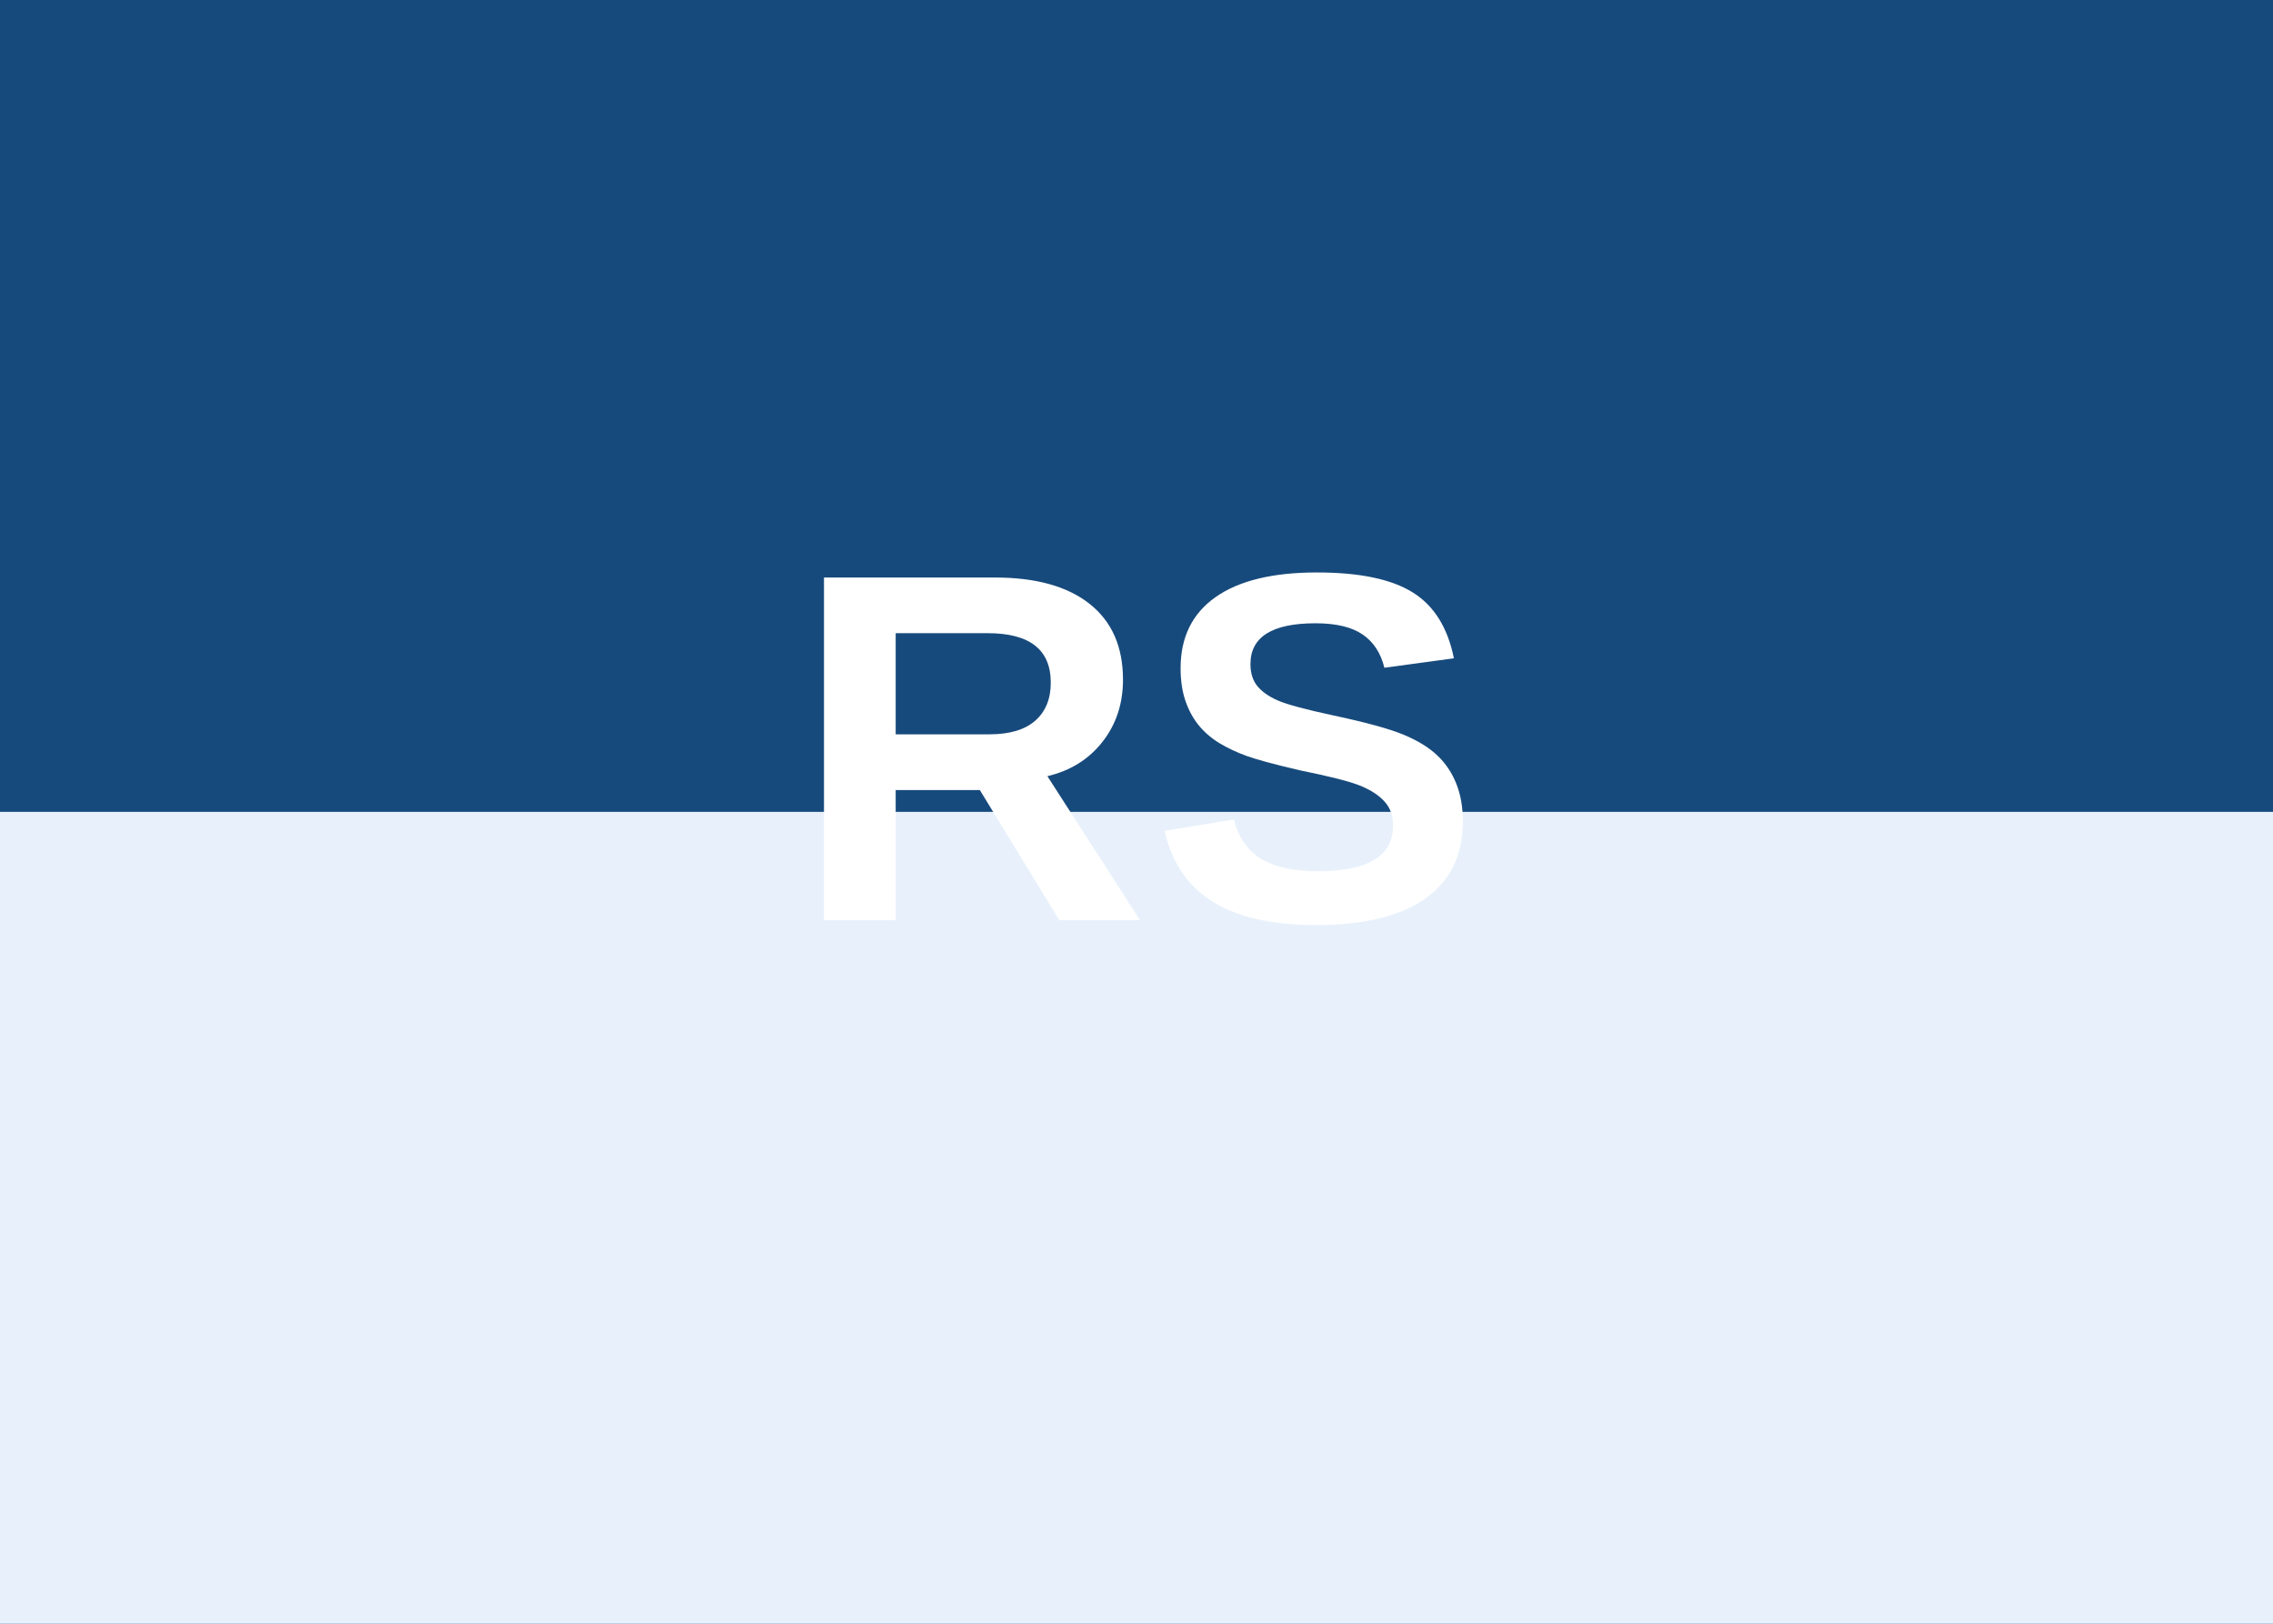
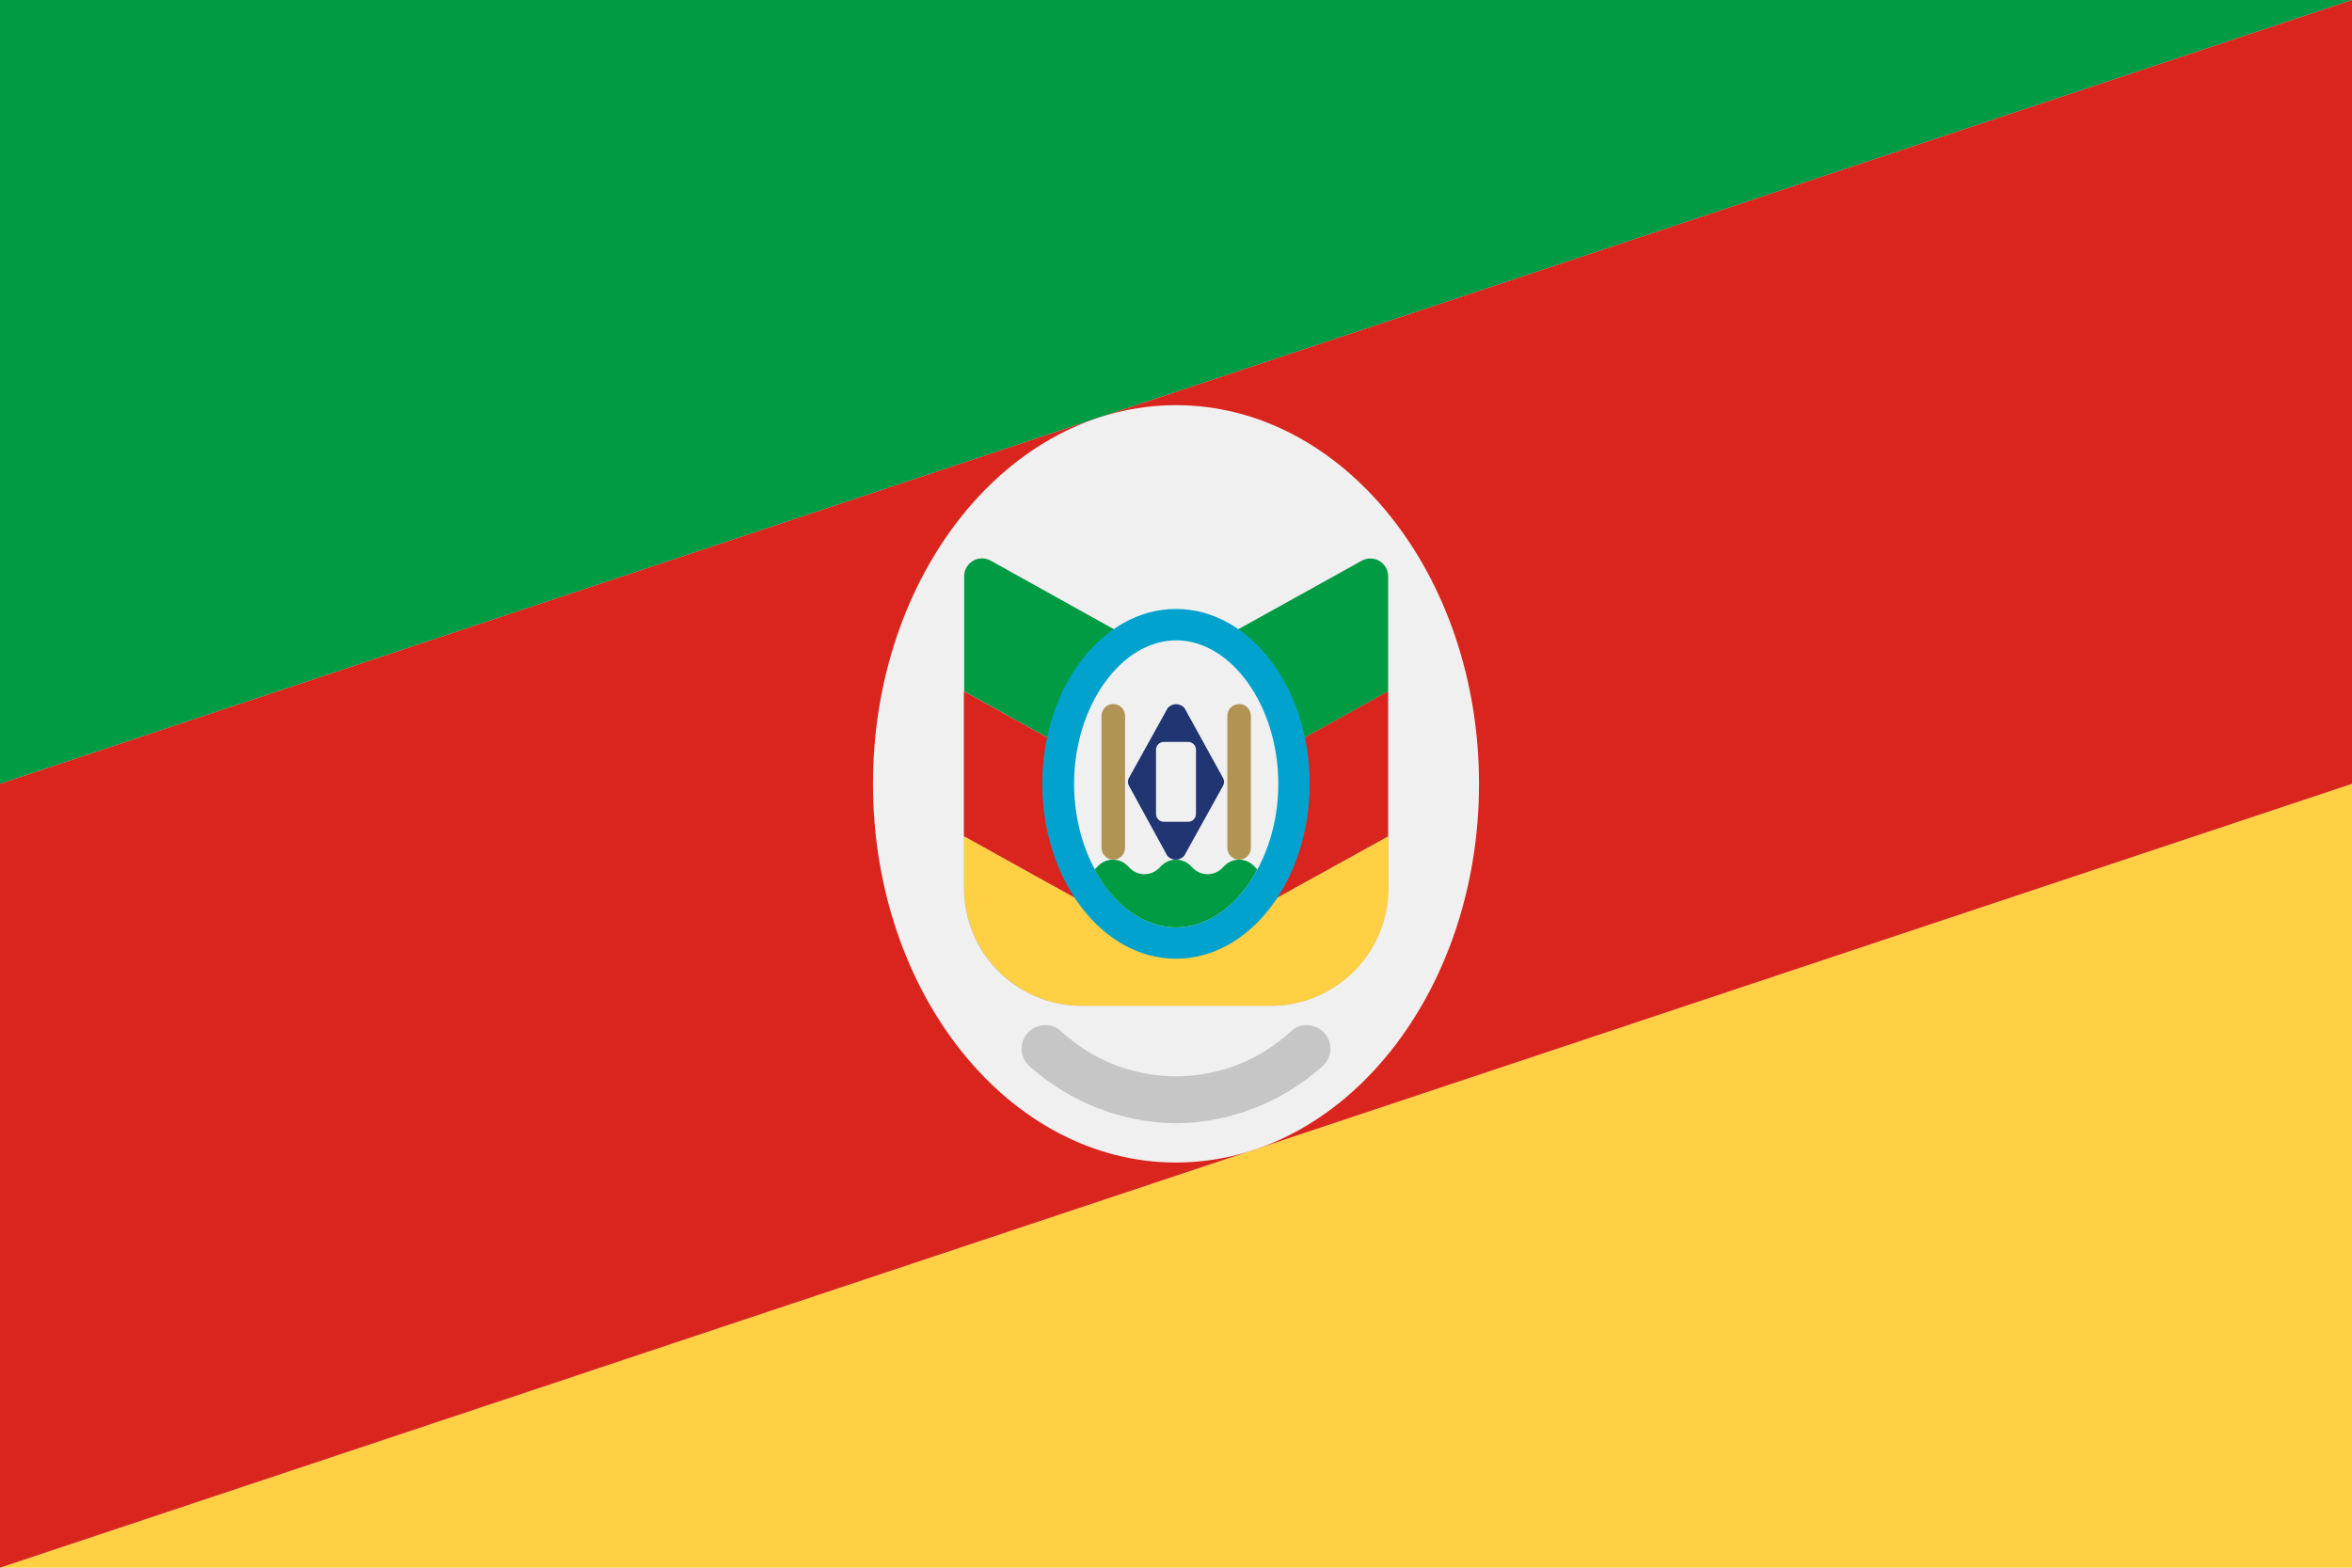
- <svg xmlns="http://www.w3.org/2000/svg" width="420" height="300" viewBox="0 0 420 300" role="img" aria-label="RS">
-   <rect width="420" height="300" fill="#174a7c" />
-   <rect y="150" width="420" height="150" fill="#e8f1fb" />
-   <text x="210" y="170" text-anchor="middle" font-family="Arial, sans-serif" font-size="92" font-weight="700" fill="#ffffff">RS</text>
+ <svg xmlns="http://www.w3.org/2000/svg" id="full" viewBox="0 0 300 200">
+   <defs>
+     <style>.cls-1{fill:#009b43;}.cls-2{fill:#ffcf44;}.cls-3{fill:#d9251d;}.cls-4{fill:#f0f0f0;}.cls-5{fill:#c6c6c6;}.cls-6{fill:#01a2ce;}.cls-7{fill:#213572;}.cls-8{fill:#b19353;}</style>
+   </defs>
+   <polygon class="cls-1" points="0 100 300 0 0 0 0 100" />
+   <polygon class="cls-2" points="0 200 300 200 300 100 0 200" />
+   <polygon class="cls-3" points="0 200 300 100 300 0 0 100 0 200" />
+   <ellipse class="cls-4" cx="150" cy="100" rx="38.65" ry="48.31" />
+   <path class="cls-5" d="M150,143.31a28.51,28.51,0,0,1-18.64-7.25,3,3,0,0,1,3.91-4.56,21.59,21.59,0,0,0,29.47,0,3,3,0,0,1,3.9,4.56A28.51,28.51,0,0,1,150,143.31Z" />
+   <path class="cls-5" d="M150,84.69h0L126.3,71.54a2.26,2.26,0,0,0-3.35,2v39.79a15,15,0,0,0,15,15h24.1a15,15,0,0,0,15-15V73.52a2.26,2.26,0,0,0-3.35-2Z" />
+   <path class="cls-1" d="M177.05,73.52V88.2L150,103.2l-27-15V73.52a2.26,2.26,0,0,1,3.35-2L150,84.69l23.7-13.15A2.26,2.26,0,0,1,177.05,73.52Z" />
+   <polygon class="cls-3" points="150 103.2 122.95 88.2 122.95 106.71 133.31 112.45 150 121.71 166.69 112.45 177.05 106.71 177.05 88.2 150 103.2" />
+   <path class="cls-2" d="M166.69,112.45,150,121.71l-16.69-9.26L123,106.71v6.6a15,15,0,0,0,15,15h24.1a15,15,0,0,0,15-15v-6.6Z" />
+   <path class="cls-6" d="M150,77.69c-9.4,0-17.05,10-17.05,22.31s7.65,22.31,17.05,22.31,17.05-10,17.05-22.31S159.4,77.69,150,77.69Z" />
+   <path class="cls-4" d="M150,81.69c7.07,0,13.05,8.38,13.05,18.31s-6,18.31-13.05,18.31S137,109.93,137,100s6-18.31,13.05-18.31" />
+   <path class="cls-1" d="M150,118.31c4.18,0,8-2.94,10.38-7.39l-.48-.48a2.62,2.62,0,0,0-3.7,0l-.32.32a2.63,2.63,0,0,1-3.71,0l-.32-.32a2.62,2.62,0,0,0-3.7,0l-.32.32a2.63,2.63,0,0,1-3.71,0l-.32-.32a2.62,2.62,0,0,0-3.7,0l-.48.48C142,115.37,145.82,118.31,150,118.31Z" />
+   <path class="cls-7" d="M151.09,90.34,156,99.25a1,1,0,0,1,0,1l-4.94,8.91a1.41,1.41,0,0,1-2.18,0L144,100.24a1,1,0,0,1,0-1l4.94-8.91A1.41,1.41,0,0,1,151.09,90.34Z" />
+   <rect class="cls-4" x="147.45" y="94.65" width="5.1" height="10.19" rx="1" />
+   <path class="cls-8" d="M158.05,109.67a1.5,1.5,0,0,1-1.5-1.5V91.32a1.5,1.5,0,0,1,3,0v16.85A1.5,1.5,0,0,1,158.05,109.67Z" />
+   <path class="cls-8" d="M142,109.67a1.5,1.5,0,0,1-1.5-1.5V91.32a1.5,1.5,0,0,1,3,0v16.85A1.5,1.5,0,0,1,142,109.67Z" />
</svg>
